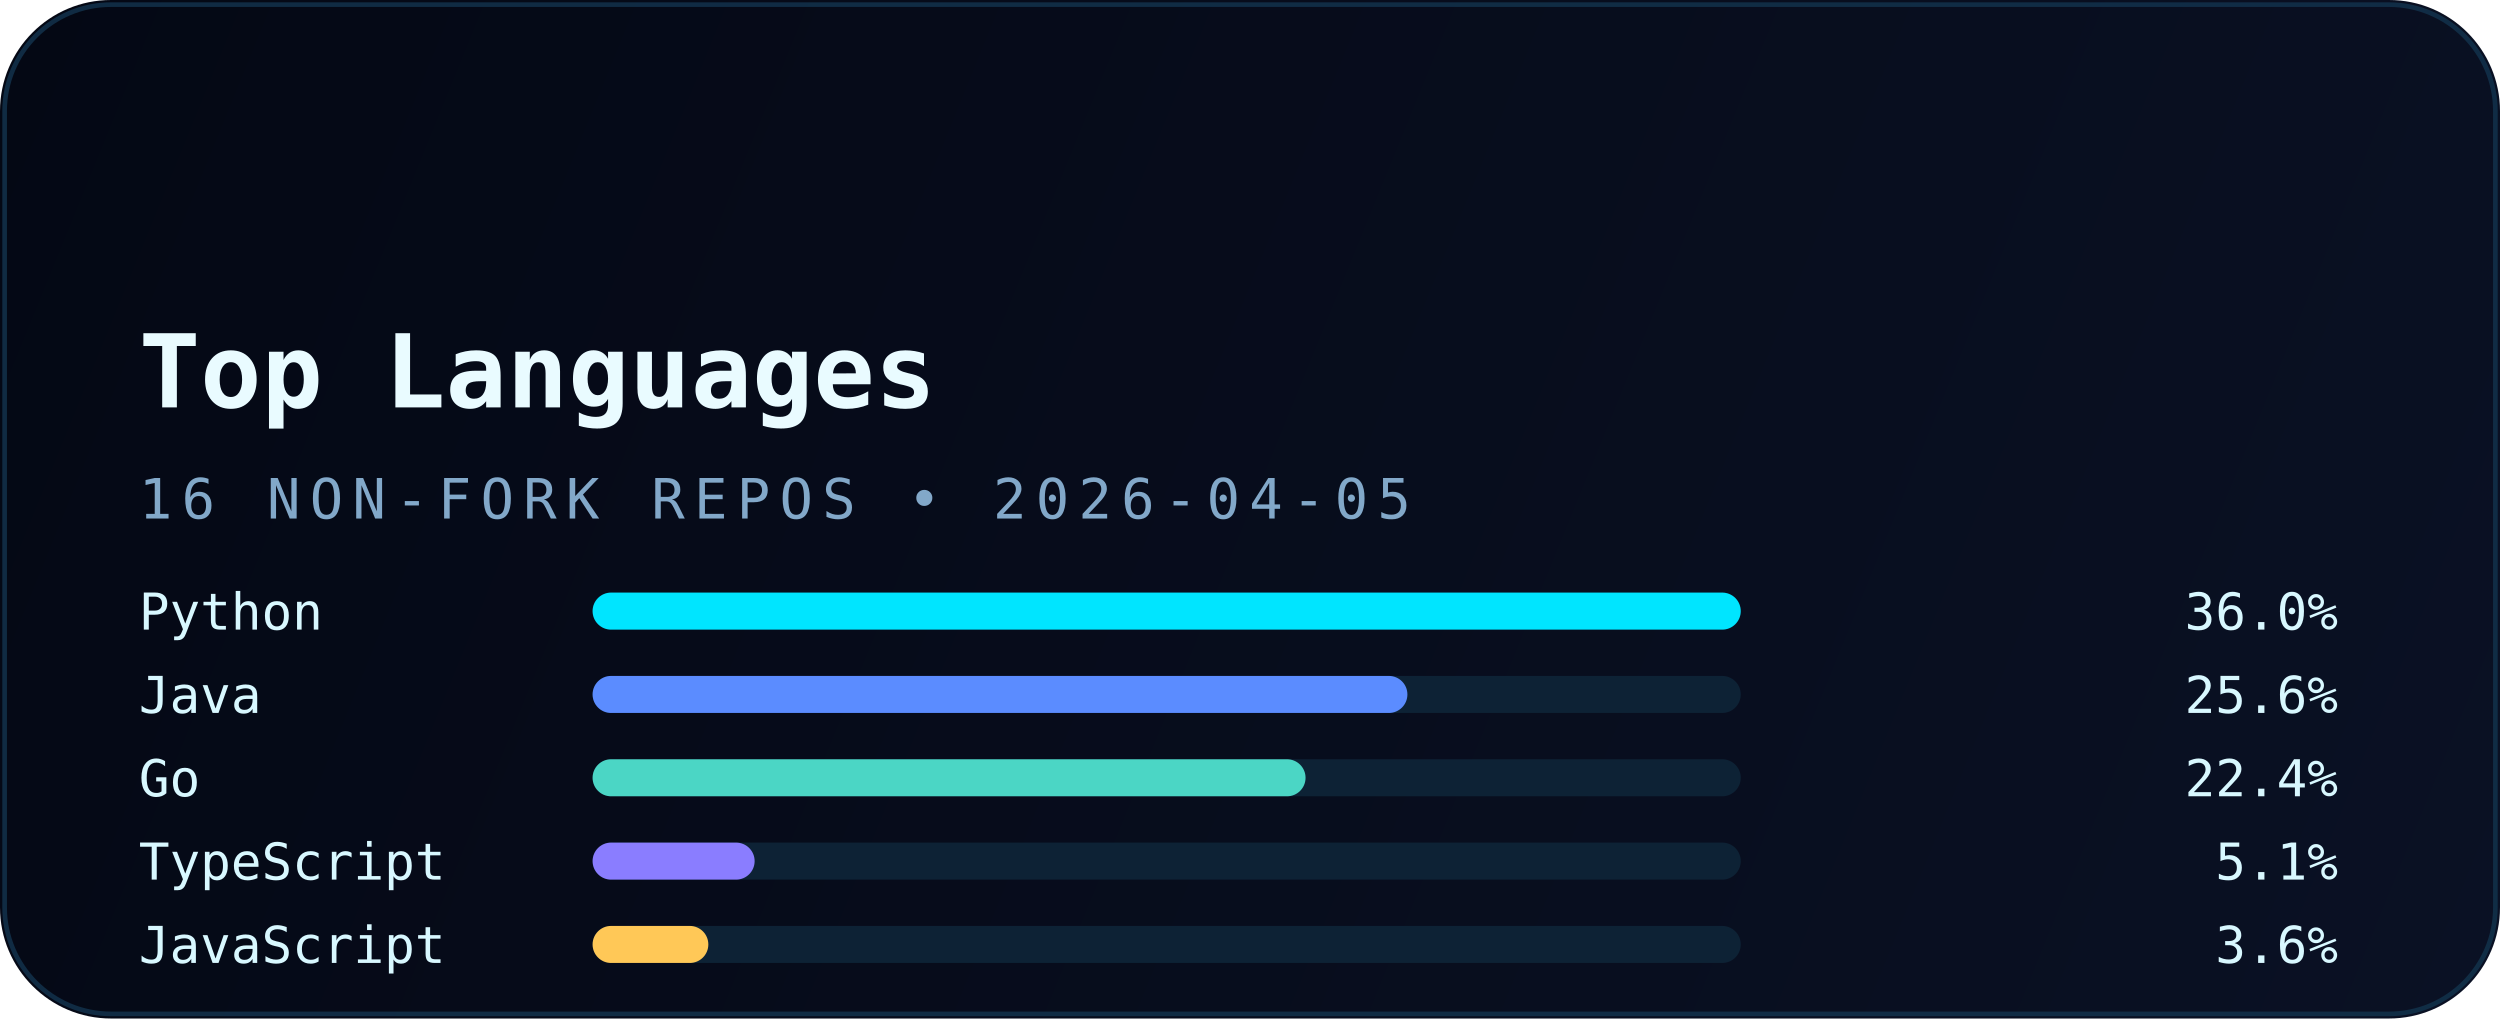
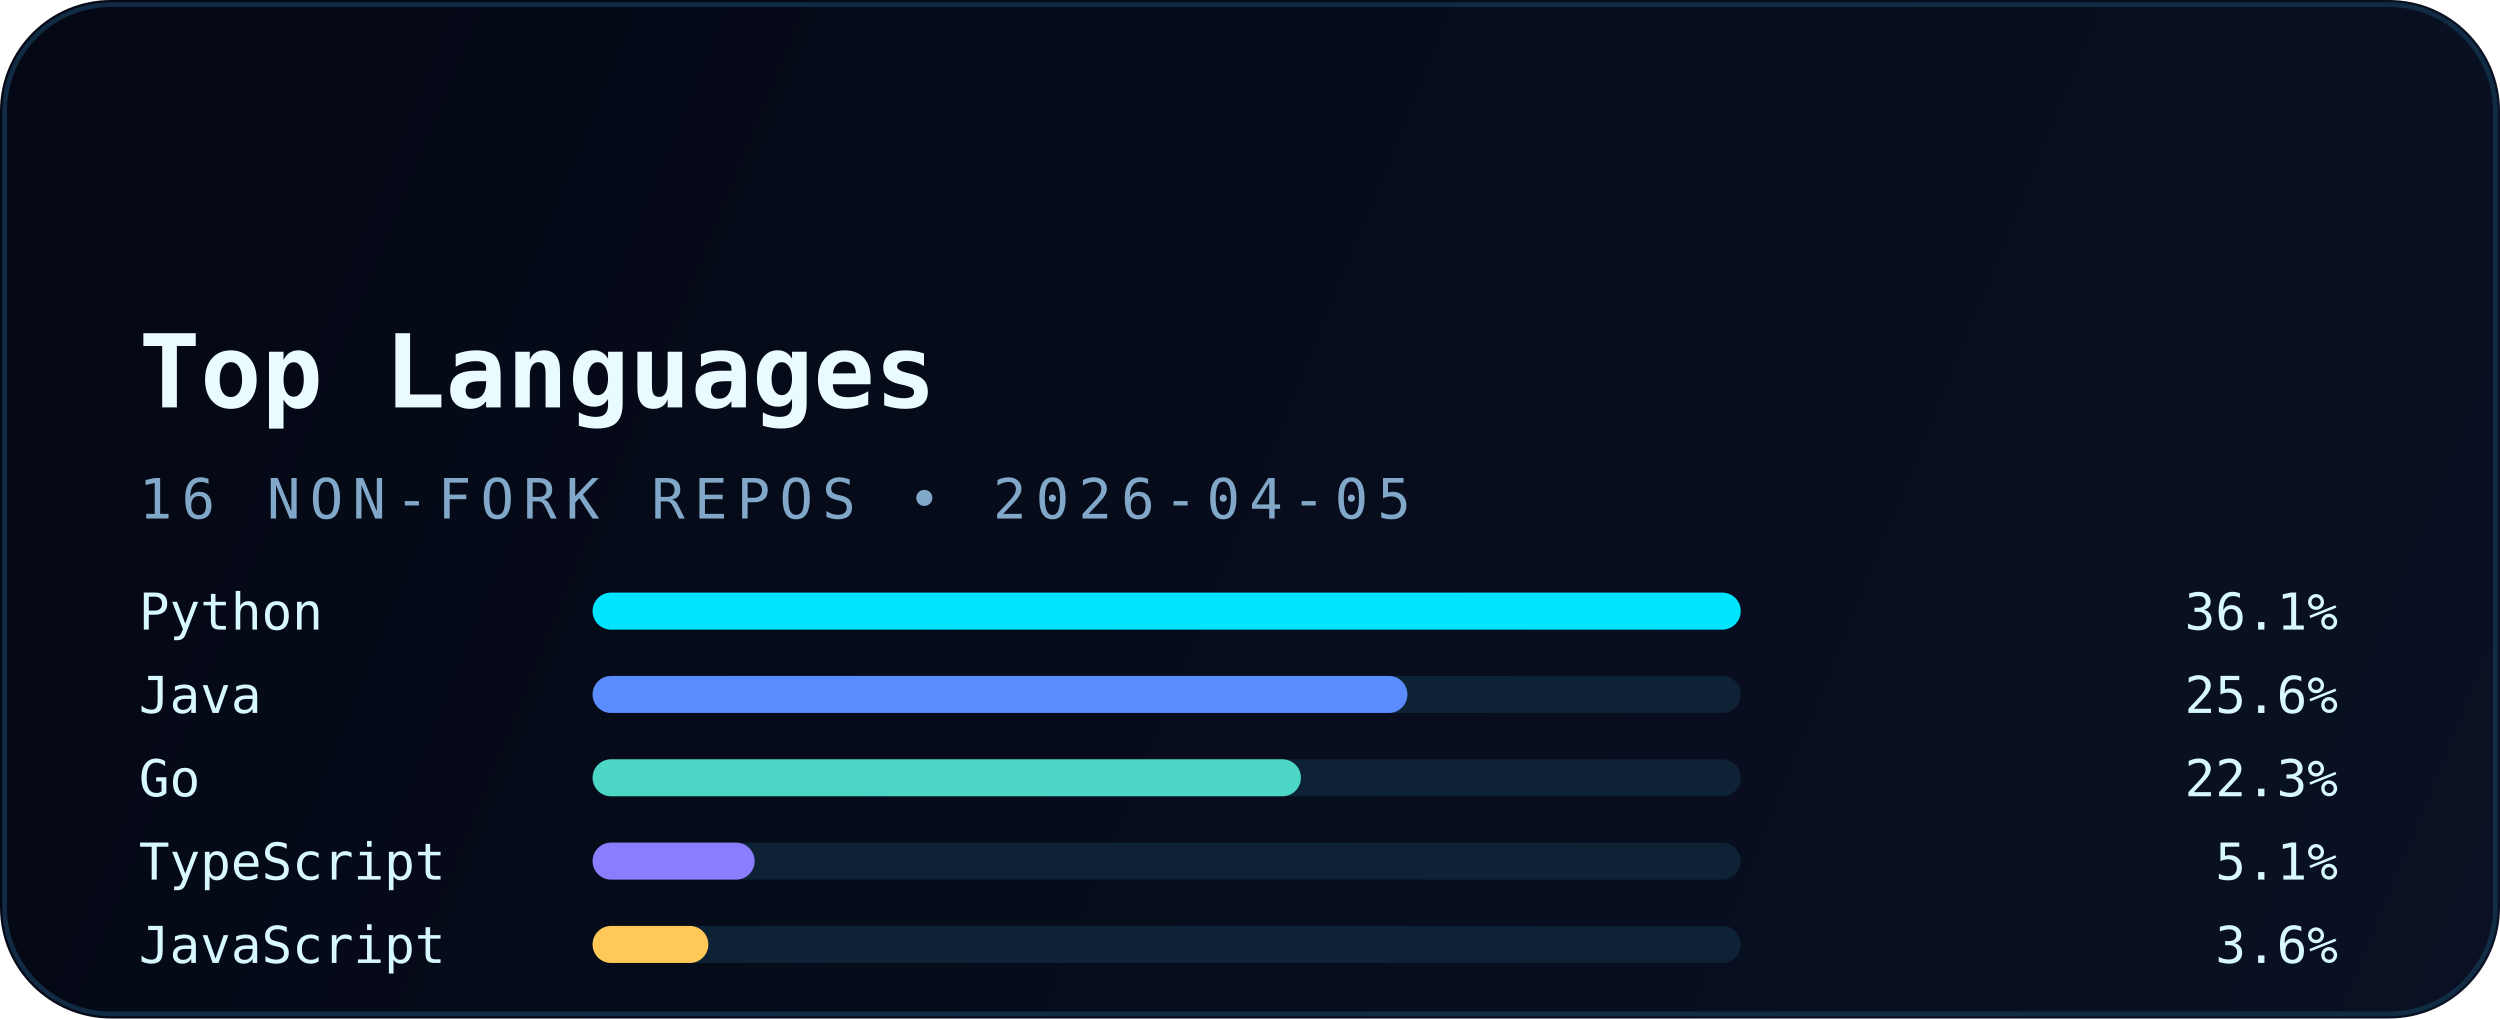
<svg xmlns="http://www.w3.org/2000/svg" width="540" height="220" viewBox="0 0 540 220" fill="none" role="img" aria-labelledby="title desc">
  <defs>
    <linearGradient id="bg" x1="0" y1="0" x2="540" y2="220" gradientUnits="userSpaceOnUse">
      <stop stop-color="#040814" />
      <stop offset="1" stop-color="#0A1124" />
    </linearGradient>
    <linearGradient id="accent" x1="30" y1="0" x2="510" y2="0" gradientUnits="userSpaceOnUse">
      <stop stop-color="#00E5FF" />
      <stop offset="1" stop-color="#5B8CFF" />
    </linearGradient>
    <filter id="glow" x="-20%" y="-20%" width="140%" height="140%" color-interpolation-filters="sRGB">
      <feGaussianBlur stdDeviation="6" result="blur" />
      <feMerge>
        <feMergeNode in="blur" />
        <feMergeNode in="SourceGraphic" />
      </feMerge>
    </filter>
  </defs>
  <rect width="540" height="220" rx="24" fill="url(#bg)" />
  <rect x="1" y="1" width="538" height="218" rx="23" stroke="#12324B" stroke-opacity="0.85" />
  <path d="M30 54H120" stroke="url(#accent)" stroke-width="3.5" stroke-linecap="round" filter="url(#glow)" />
  <text x="30" y="88" fill="#E9FBFF" font-family="JetBrains Mono, Consolas, monospace" font-size="22" font-weight="700">Top Languages</text>
  <text x="30" y="112" fill="#82A8C9" font-family="JetBrains Mono, Consolas, monospace" font-size="12" letter-spacing="2">16 NON-FORK REPOS • 2026-04-05</text>
  <g font-family="JetBrains Mono, Consolas, monospace" font-size="11">
    <text x="30" y="136" fill="#D8F8FF">Python</text>
    <rect x="128" y="128" width="248" height="8" rx="4" fill="#0D2235" />
    <rect x="128" y="128" width="248" height="8" rx="4" fill="#00E5FF" />
-     <text x="505" y="136" text-anchor="end" fill="#D8F8FF">36.0%</text>
+     <text x="505" y="136" text-anchor="end" fill="#D8F8FF">36.1%</text>
    <text x="30" y="154" fill="#D8F8FF">Java</text>
    <rect x="128" y="146" width="248" height="8" rx="4" fill="#0D2235" />
    <rect x="128" y="146" width="176" height="8" rx="4" fill="#5B8CFF" />
    <text x="505" y="154" text-anchor="end" fill="#D8F8FF">25.6%</text>
    <text x="30" y="172" fill="#D8F8FF">Go</text>
    <rect x="128" y="164" width="248" height="8" rx="4" fill="#0D2235" />
-     <rect x="128" y="164" width="154" height="8" rx="4" fill="#4BD6C5" />
-     <text x="505" y="172" text-anchor="end" fill="#D8F8FF">22.4%</text>
+     <rect x="128" y="164" width="153" height="8" rx="4" fill="#4BD6C5" />
+     <text x="505" y="172" text-anchor="end" fill="#D8F8FF">22.3%</text>
    <text x="30" y="190" fill="#D8F8FF">TypeScript</text>
    <rect x="128" y="182" width="248" height="8" rx="4" fill="#0D2235" />
    <rect x="128" y="182" width="35" height="8" rx="4" fill="#8A7DFF" />
    <text x="505" y="190" text-anchor="end" fill="#D8F8FF">5.1%</text>
    <text x="30" y="208" fill="#D8F8FF">JavaScript</text>
    <rect x="128" y="200" width="248" height="8" rx="4" fill="#0D2235" />
    <rect x="128" y="200" width="25" height="8" rx="4" fill="#FFC857" />
    <text x="505" y="208" text-anchor="end" fill="#D8F8FF">3.6%</text>
  </g>
</svg>
